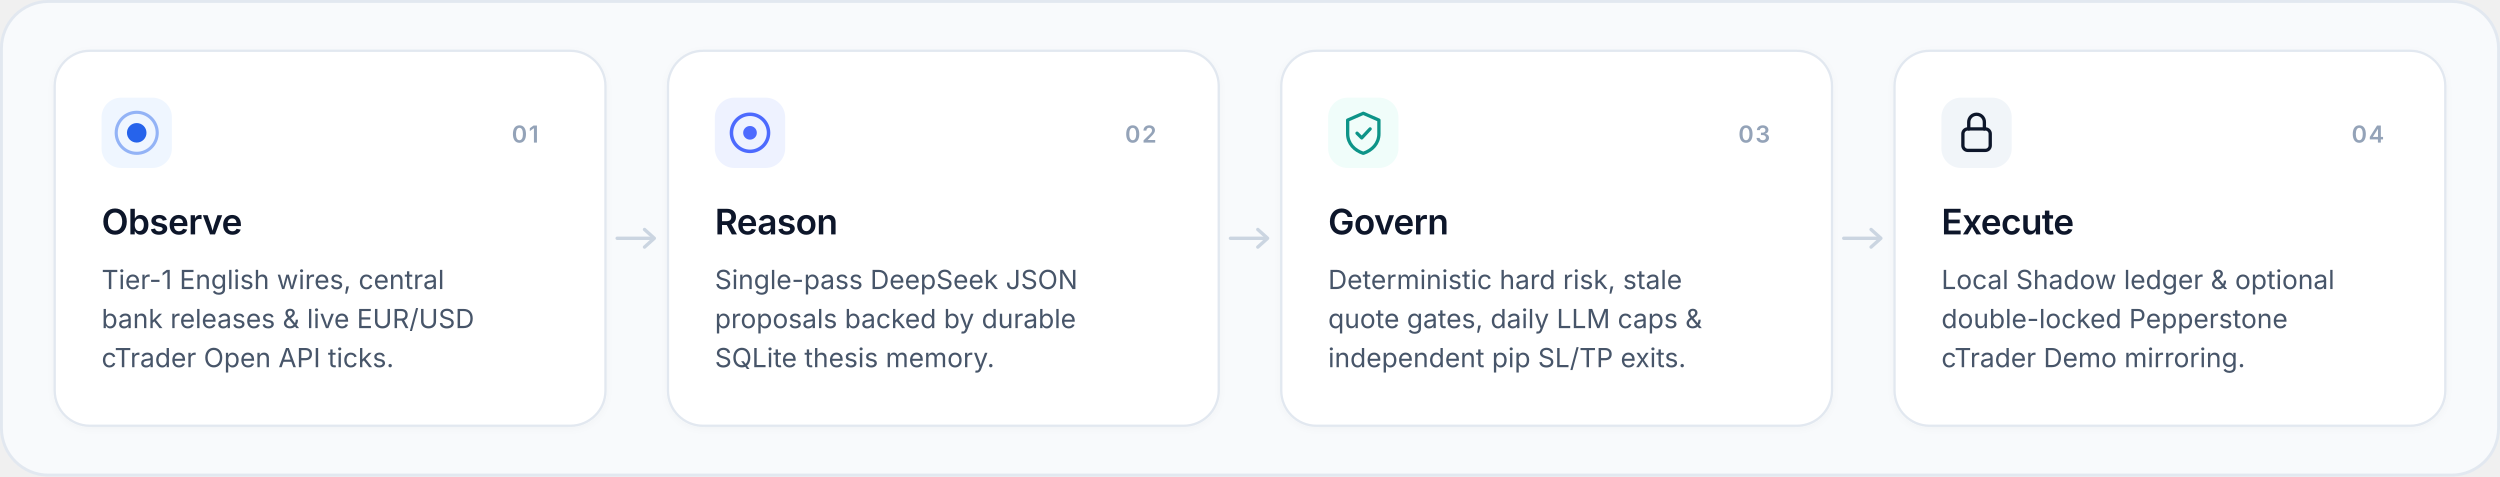
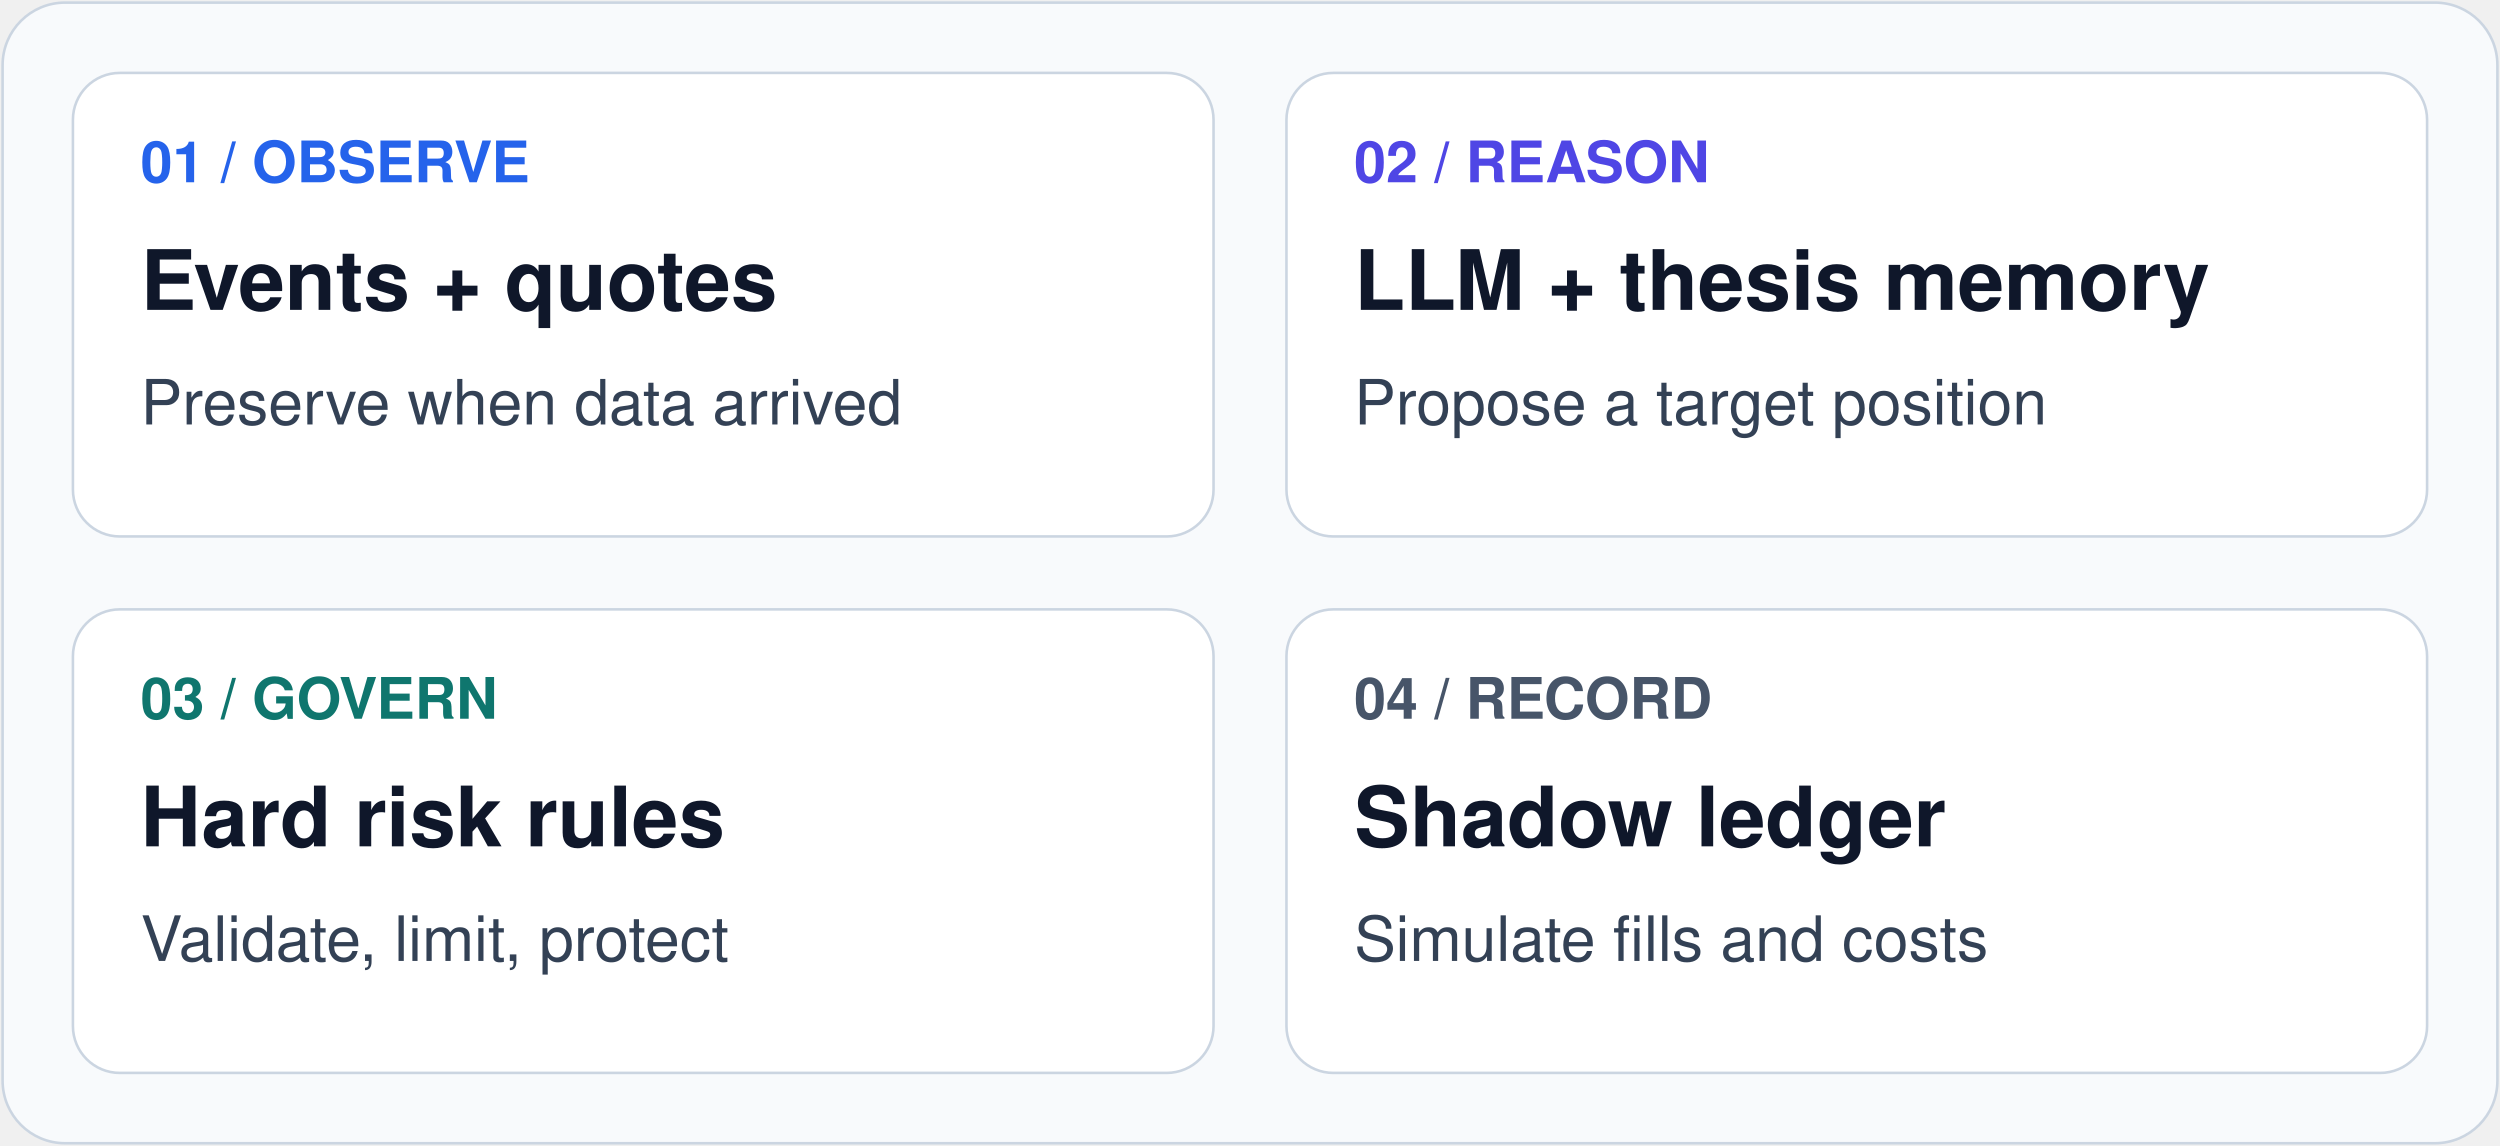
- <svg xmlns="http://www.w3.org/2000/svg" width="1280" height="244" viewBox="0 0 1280 244" role="img" aria-labelledby="pipe-title pipe-desc" shape-rendering="geometricPrecision" text-rendering="geometricPrecision">
-   <defs>
-     <filter id="card-elev" x="-6%" y="-6%" width="112%" height="118%">
-       <feDropShadow dx="0" dy="6" stdDeviation="10" flood-color="#0F172A" flood-opacity="0.045" />
-       <feDropShadow dx="0" dy="1" stdDeviation="2" flood-color="#0F172A" flood-opacity="0.03" />
-     </filter>
-   </defs>
-   <rect x="0.75" y="0.75" width="1278.5" height="242.5" rx="24" fill="#F8FAFC" stroke="#E2E8F0" stroke-width="1.5" />
-   <g font-family="-apple-system, BlinkMacSystemFont, 'SF Pro Text', 'Inter', 'Segoe UI', Helvetica, Arial, sans-serif">
-     <g transform="translate(28, 26)" filter="url(#card-elev)">
-       <rect width="282" height="192" rx="18" fill="#FFFFFF" stroke="#E2E8F0" stroke-width="1.2" />
-       <rect x="24" y="24" width="36" height="36" rx="10" fill="#EFF6FF" />
-       <circle cx="42" cy="42" r="5" fill="#2563EB" />
-       <circle cx="42" cy="42" r="10.5" fill="none" stroke="#2563EB" stroke-opacity="0.45" stroke-width="1.6" />
-       <text x="234" y="47" fill="#94A3B8" font-size="12" font-weight="600" letter-spacing="0.8">01</text>
-       <text x="24" y="94" fill="#0F172A" font-size="18" font-weight="600" letter-spacing="-0.3">Observe</text>
-       <text x="24" y="122" fill="#475569" font-size="13.5" font-weight="400">Tier-1 English wires, central</text>
-       <text x="24" y="142" fill="#475569" font-size="13.5" font-weight="400">bank releases &amp; live EUR/USD</text>
-       <text x="24" y="162" fill="#475569" font-size="13.5" font-weight="400">cTrader Open API ticks.</text>
+ <svg xmlns="http://www.w3.org/2000/svg" width="960" height="440" viewBox="0 0 960 440" role="img" aria-labelledby="pipeline-title pipeline-desc">
+   <rect x="1" y="1" width="958" height="438" rx="24" fill="#F8FAFC" stroke="#CBD5E1" />
+   <g font-family="-apple-system, BlinkMacSystemFont, 'Segoe UI', Helvetica, Arial, sans-serif">
+     <g transform="translate(28 28)">
+       <rect width="438" height="178" rx="18" fill="#FFFFFF" stroke="#CBD5E1" />
+       <text x="26" y="42" fill="#2563EB" font-size="22" font-weight="700">01 / OBSERVE</text>
+       <text x="26" y="91" fill="#0F172A" font-size="32" font-weight="600">Events + quotes</text>
+       <text x="26" y="135" fill="#334155" font-size="24">Preserve when data arrived</text>
    </g>
-     <g stroke="#CBD5E1" stroke-width="1.75" fill="none" stroke-linecap="round" stroke-linejoin="round">
-       <line x1="316" y1="122" x2="334" y2="122" />
-       <path d="M 330 117.5 L 335 122 L 330 126.5" />
+     <g transform="translate(494 28)">
+       <rect width="438" height="178" rx="18" fill="#FFFFFF" stroke="#CBD5E1" />
+       <text x="26" y="42" fill="#4F46E5" font-size="22" font-weight="700">02 / REASON</text>
+       <text x="26" y="91" fill="#0F172A" font-size="32" font-weight="600">LLM + thesis memory</text>
+       <text x="26" y="135" fill="#334155" font-size="24">Propose a target position</text>
    </g>
-     <g transform="translate(342, 26)" filter="url(#card-elev)">
-       <rect width="282" height="192" rx="18" fill="#FFFFFF" stroke="#E2E8F0" stroke-width="1.2" />
-       <rect x="24" y="24" width="36" height="36" rx="10" fill="#EEF2FF" />
-       <circle cx="42" cy="42" r="9.5" fill="none" stroke="#4D6BFE" stroke-width="1.8" />
-       <circle cx="42" cy="42" r="3.5" fill="#4D6BFE" />
-       <text x="234" y="47" fill="#94A3B8" font-size="12" font-weight="600" letter-spacing="0.8">02</text>
-       <text x="24" y="94" fill="#0F172A" font-size="18" font-weight="600" letter-spacing="-0.3">Reason</text>
-       <text x="24" y="122" fill="#475569" font-size="13.5" font-weight="400">Single-pass DeepSeek JSON</text>
-       <text x="24" y="142" fill="#475569" font-size="13.5" font-weight="400">proposals backed by durable</text>
-       <text x="24" y="162" fill="#475569" font-size="13.5" font-weight="400">SQLite thesis memory.</text>
+     <g transform="translate(28 234)">
+       <rect width="438" height="178" rx="18" fill="#FFFFFF" stroke="#CBD5E1" />
+       <text x="26" y="42" fill="#0F766E" font-size="22" font-weight="700">03 / GOVERN</text>
+       <text x="26" y="91" fill="#0F172A" font-size="32" font-weight="600">Hard risk rules</text>
+       <text x="26" y="135" fill="#334155" font-size="24">Validate, limit, protect</text>
    </g>
-     <g stroke="#CBD5E1" stroke-width="1.75" fill="none" stroke-linecap="round" stroke-linejoin="round">
-       <line x1="630" y1="122" x2="648" y2="122" />
-       <path d="M 644 117.5 L 649 122 L 644 126.5" />
-     </g>
-     <g transform="translate(656, 26)" filter="url(#card-elev)">
-       <rect width="282" height="192" rx="18" fill="#FFFFFF" stroke="#E2E8F0" stroke-width="1.2" />
-       <rect x="24" y="24" width="36" height="36" rx="10" fill="#F0FDFA" />
-       <path d="M 42 32 L 50 35.5 V 42.5 C 50 47.5 46.5 51 42 52.5 C 37.5 51 34 47.5 34 42.5 V 35.5 Z" fill="none" stroke="#0D9488" stroke-width="1.7" stroke-linejoin="round" />
-       <path d="M 38.8 42.2 L 41.2 44.6 L 45.5 40" fill="none" stroke="#0D9488" stroke-width="1.7" stroke-linecap="round" stroke-linejoin="round" />
-       <text x="234" y="47" fill="#94A3B8" font-size="12" font-weight="600" letter-spacing="0.8">03</text>
-       <text x="24" y="94" fill="#0F172A" font-size="18" font-weight="600" letter-spacing="-0.3">Govern</text>
-       <text x="24" y="122" fill="#475569" font-size="13.5" font-weight="400">Deterministic hard risk, stale</text>
-       <text x="24" y="142" fill="#475569" font-size="13.5" font-weight="400">quote gates, daily LLM caps &amp;</text>
-       <text x="24" y="162" fill="#475569" font-size="13.5" font-weight="400">independent pip SL/TP exits.</text>
-     </g>
-     <g stroke="#CBD5E1" stroke-width="1.75" fill="none" stroke-linecap="round" stroke-linejoin="round">
-       <line x1="944" y1="122" x2="962" y2="122" />
-       <path d="M 958 117.5 L 963 122 L 958 126.5" />
-     </g>
-     <g transform="translate(970, 26)" filter="url(#card-elev)">
-       <rect width="282" height="192" rx="18" fill="#FFFFFF" stroke="#E2E8F0" stroke-width="1.2" />
-       <rect x="24" y="24" width="36" height="36" rx="10" fill="#F1F5F9" />
-       <rect x="35" y="40" width="14" height="11" rx="2.5" fill="none" stroke="#0F172A" stroke-width="1.7" />
-       <path d="M 38 40 V 36.5 A 4 4 0 0 1 46 36.5 V 40" fill="none" stroke="#0F172A" stroke-width="1.7" stroke-linecap="round" />
-       <text x="234" y="47" fill="#94A3B8" font-size="12" font-weight="600" letter-spacing="0.8">04</text>
-       <text x="24" y="94" fill="#0F172A" font-size="18" font-weight="600" letter-spacing="-0.3">Execute</text>
-       <text x="24" y="122" fill="#475569" font-size="13.5" font-weight="400">Local Shadow ledger &amp; optional</text>
-       <text x="24" y="142" fill="#475569" font-size="13.5" font-weight="400">double-locked Pepperstone</text>
-       <text x="24" y="162" fill="#475569" font-size="13.5" font-weight="400">cTrader Demo mirroring.</text>
+     <g transform="translate(494 234)">
+       <rect width="438" height="178" rx="18" fill="#FFFFFF" stroke="#CBD5E1" />
+       <text x="26" y="42" fill="#475569" font-size="22" font-weight="700">04 / RECORD</text>
+       <text x="26" y="91" fill="#0F172A" font-size="32" font-weight="600">Shadow ledger</text>
+       <text x="26" y="135" fill="#334155" font-size="24">Simulate fills and costs</text>
    </g>
  </g>
</svg>
